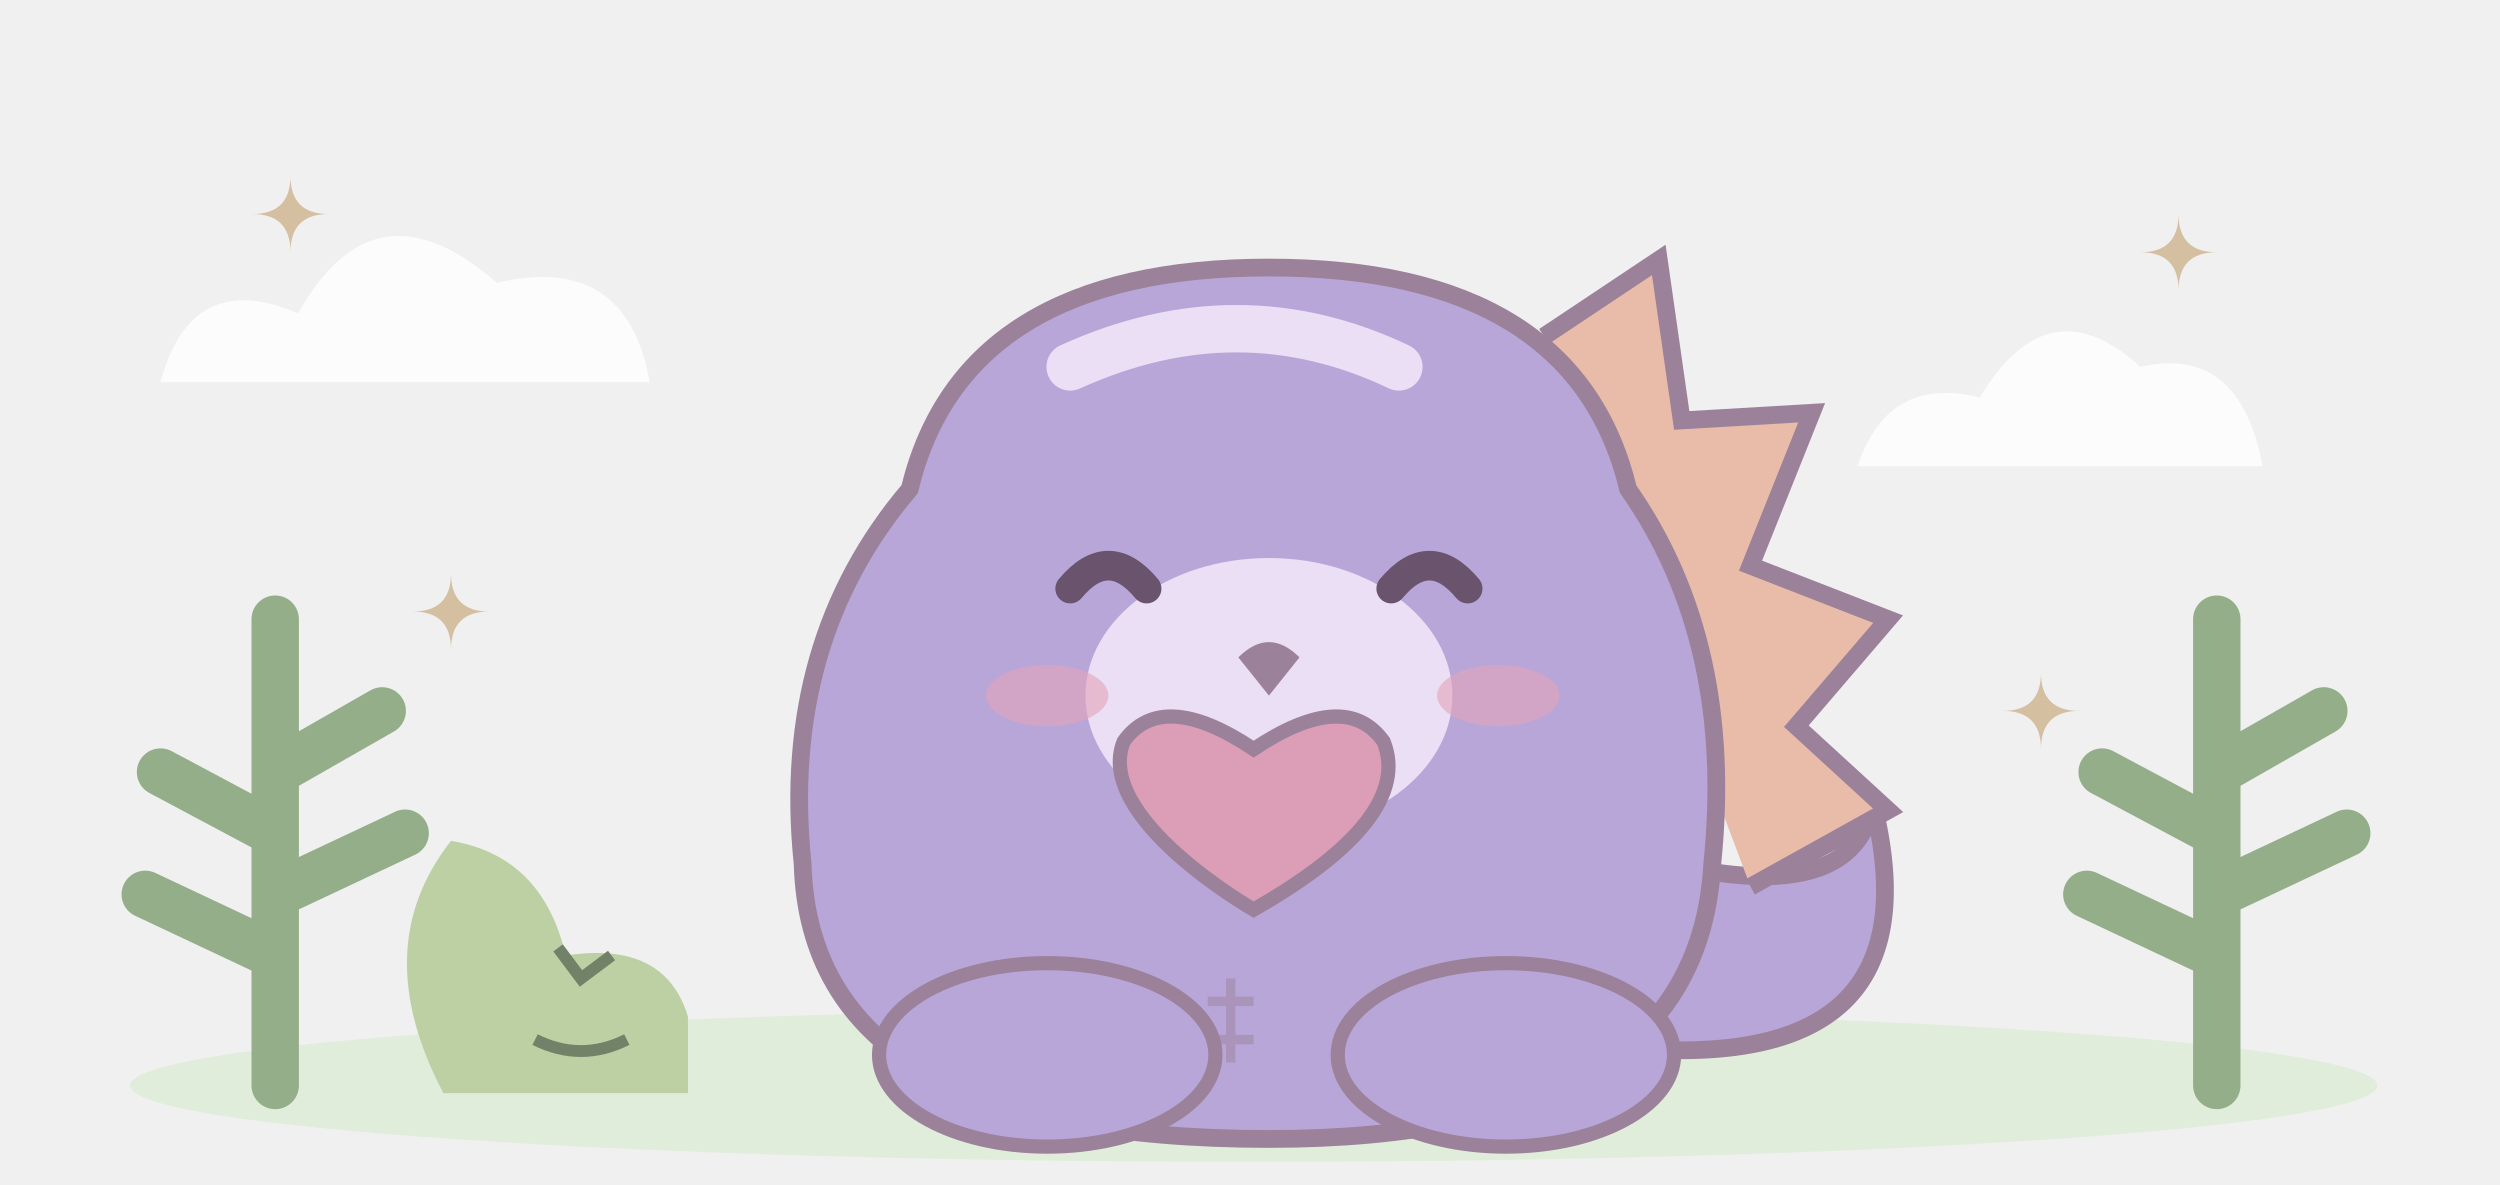
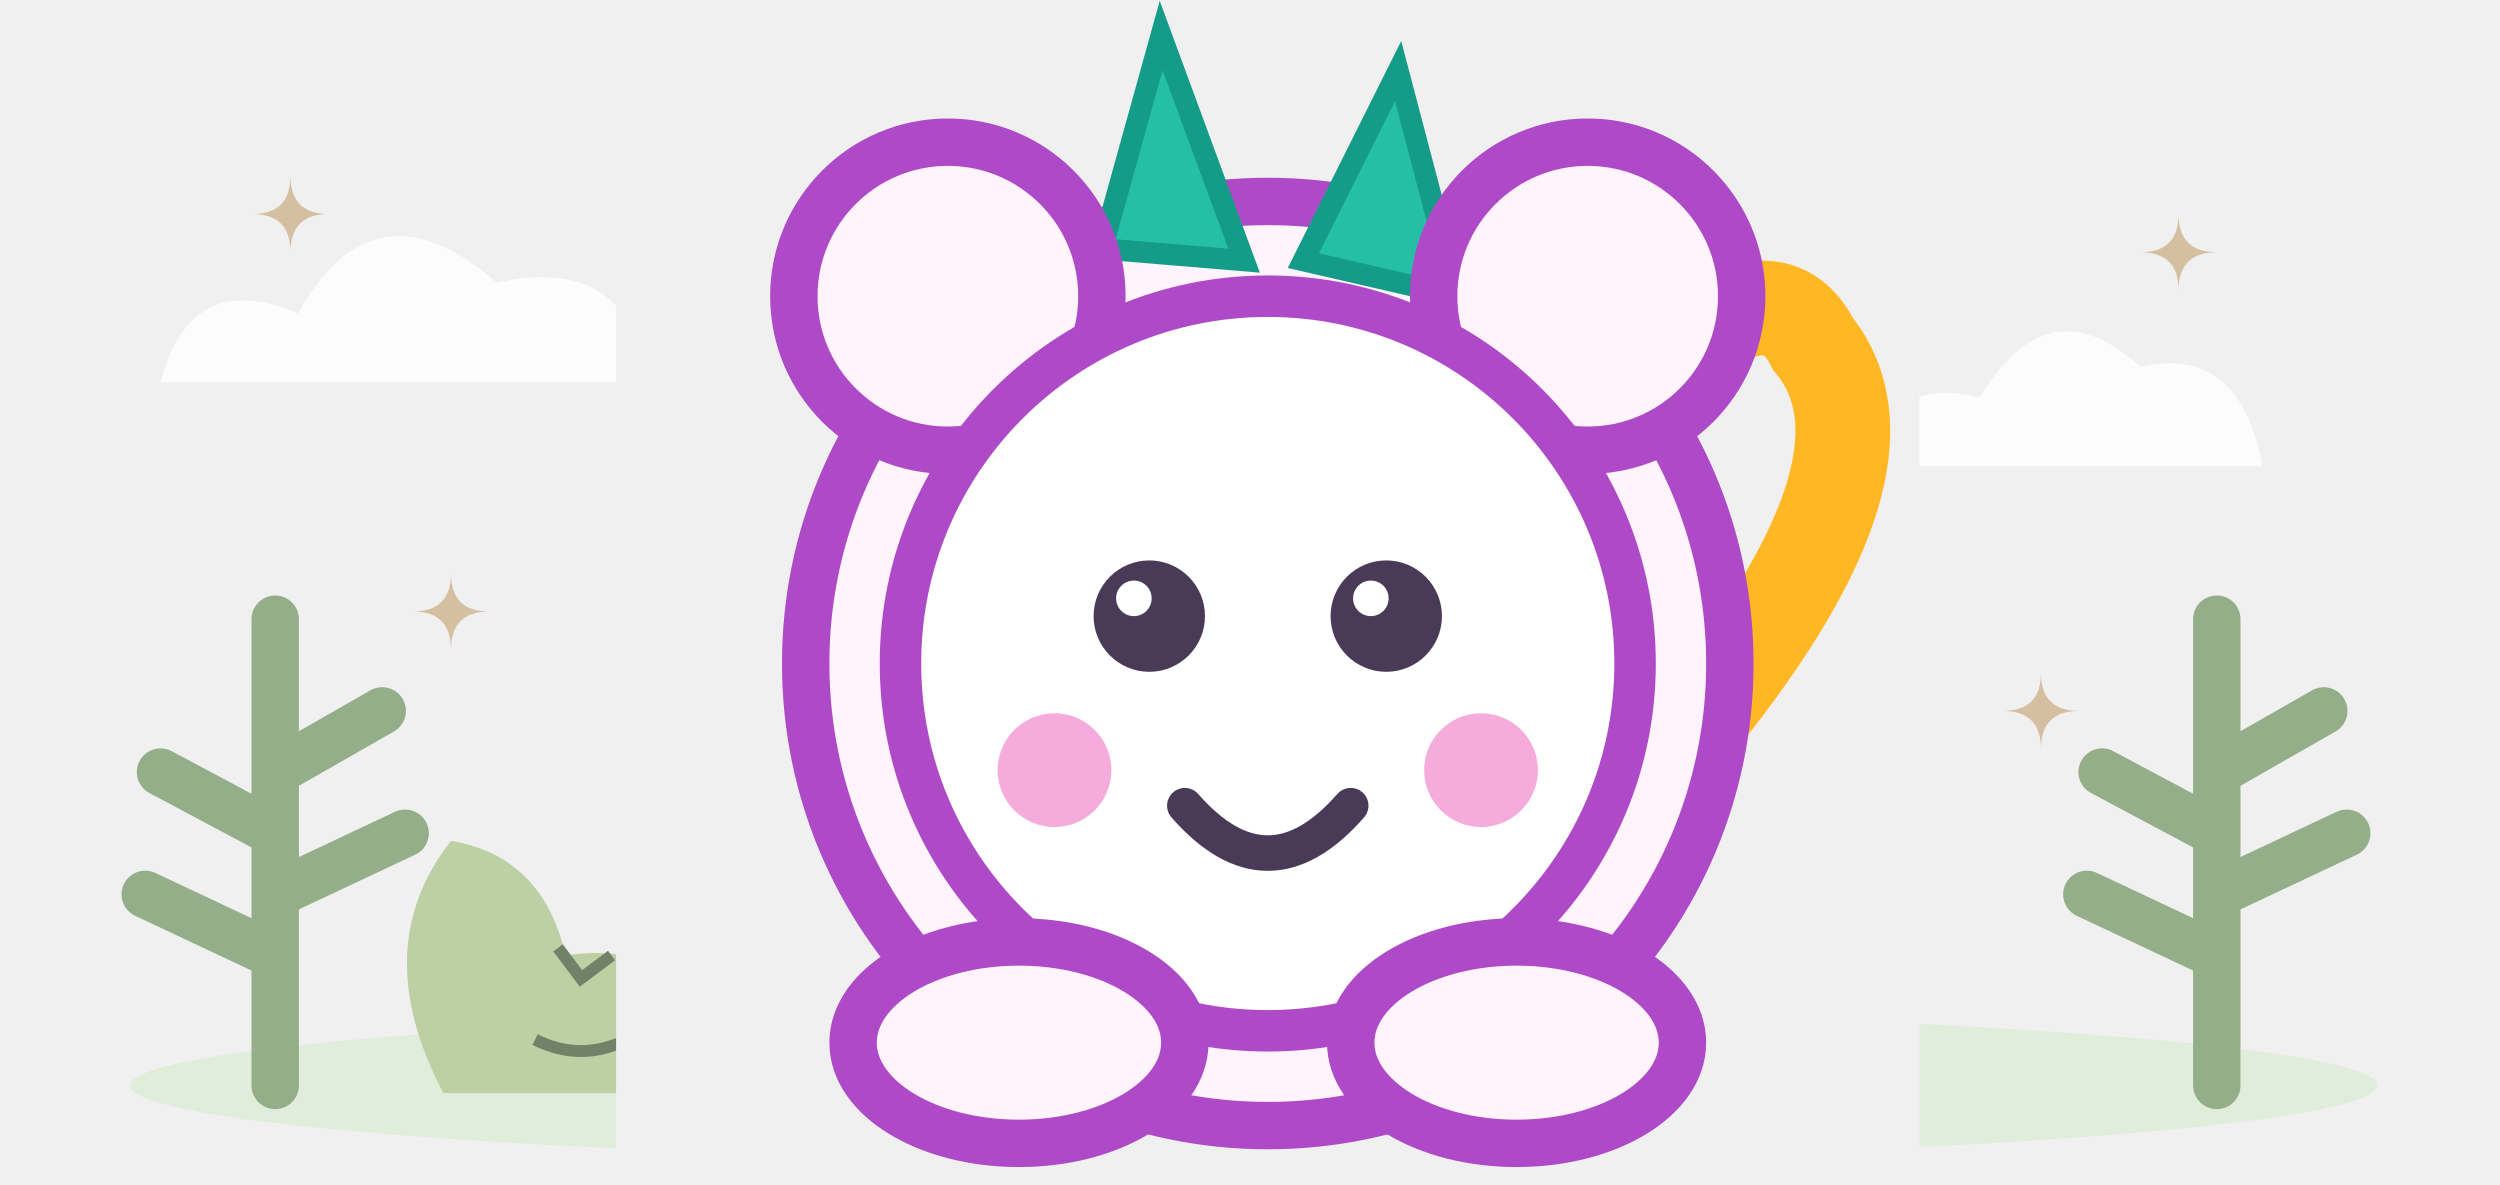
<svg xmlns="http://www.w3.org/2000/svg" width="211" height="100" viewBox="0 0 211 100" fill="none">
-   <path d="M105.806 98.064C158.184 98.064 200.645 95.176 200.645 91.613C200.645 88.05 158.184 85.161 105.806 85.161C53.428 85.161 10.968 88.05 10.968 91.613C10.968 95.176 53.428 98.064 105.806 98.064Z" fill="#E1EDDB" />
-   <path opacity="0.8" d="M13.548 32.258C15.269 25.806 19.14 23.871 25.161 26.452C29.462 18.71 35.054 17.849 41.935 23.871C49.247 22.151 53.548 24.946 54.839 32.258H13.548ZM156.774 39.355C158.495 34.194 161.935 32.258 167.097 33.548C170.968 27.097 175.484 26.237 180.645 30.968C186.237 29.677 189.677 32.473 190.968 39.355H156.774Z" fill="white" />
-   <path d="M24.516 14.839C24.516 16.989 23.441 18.065 21.29 18.065C23.441 18.065 24.516 19.14 24.516 21.291C24.516 19.14 25.591 18.065 27.742 18.065C25.591 18.065 24.516 16.989 24.516 14.839Z" fill="#D4BFA1" />
-   <path d="M183.871 18.064C183.871 20.215 182.796 21.29 180.645 21.29C182.796 21.29 183.871 22.366 183.871 24.516C183.871 22.366 184.946 21.29 187.097 21.29C184.946 21.29 183.871 20.215 183.871 18.064Z" fill="#D4BFA1" />
-   <path d="M172.258 56.774C172.258 58.925 171.183 60 169.032 60C171.183 60 172.258 61.075 172.258 63.226C172.258 61.075 173.333 60 175.484 60C173.333 60 172.258 58.925 172.258 56.774Z" fill="#D4BFA1" />
-   <path d="M38.065 48.387C38.065 50.538 36.989 51.613 34.839 51.613C36.989 51.613 38.065 52.688 38.065 54.839C38.065 52.688 39.14 51.613 41.29 51.613C39.14 51.613 38.065 50.538 38.065 48.387Z" fill="#D4BFA1" />
-   <path d="M23.226 91.613V52.258M23.226 80.645L12.258 75.484M23.226 75.484L34.194 70.323M23.226 70.323L13.548 65.162M23.226 65.162L32.258 60M187.097 91.613V52.258M187.097 80.645L176.129 75.484M187.097 75.484L198.065 70.323M187.097 70.323L177.419 65.162M187.097 65.162L196.129 60" stroke="#93AE89" stroke-width="4" stroke-linecap="round" />
-   <path d="M37.419 92.258C33.118 84.086 33.333 76.989 38.065 70.968C43.226 71.828 46.452 75.054 47.742 80.645C53.333 79.785 56.774 81.505 58.065 85.806V92.258H37.419Z" fill="#BDD0A3" />
-   <path d="M47.097 80L49.032 82.581L51.613 80.645" stroke="#718269" />
-   <path d="M45.161 87.742C47.742 89.032 50.323 89.032 52.903 87.742" stroke="#718269" />
-   <path d="M132.903 38.709L141.936 41.935L134.194 49.677L145.161 52.258L135.484 60L144.516 63.871L132.258 69.677L141.936 75.484L128.387 78.71" fill="#E8BCA9" />
-   <path d="M132.903 38.709L141.936 41.935L134.194 49.677L145.161 52.258L135.484 60L144.516 63.871L132.258 69.677L141.936 75.484L128.387 78.71" stroke="#9B829A" stroke-width="1.2" />
-   <path d="M132.258 70.322C148.172 75.914 156.774 75.053 158.065 67.742C161.936 83.226 154.839 90.107 136.774 88.387" fill="#B8A6D9" />
-   <path d="M132.258 70.322C148.172 75.914 156.774 75.053 158.065 67.742C161.936 83.226 154.839 90.107 136.774 88.387" stroke="#9B829A" stroke-width="1.5" />
-   <path d="M130.323 28.387L140 21.936L141.936 35.484L152.903 34.839L147.742 47.742L159.355 52.258L151.613 61.29L159.355 68.387L147.742 74.839" fill="#E8BCA9" />
-   <path d="M130.323 28.387L140 21.936L141.936 35.484L152.903 34.839L147.742 47.742L159.355 52.258L151.613 61.29L159.355 68.387L147.742 74.839" stroke="#9B829A" stroke-width="1.5" />
-   <path d="M76.774 41.29C79.785 28.817 89.892 22.581 107.097 22.581C124.301 22.581 134.409 28.817 137.419 41.29C143.441 49.892 145.806 60.43 144.516 72.903C143.656 88.387 131.183 96.129 107.097 96.129C81.29 96.129 68.172 88.387 67.742 72.903C66.452 60.43 69.462 49.892 76.774 41.29Z" fill="#B8A6D9" stroke="#9B829A" stroke-width="1.5" />
-   <path d="M88.387 96.774C96.226 96.774 102.581 93.308 102.581 89.032C102.581 84.757 96.226 81.29 88.387 81.29C80.548 81.29 74.194 84.757 74.194 89.032C74.194 93.308 80.548 96.774 88.387 96.774Z" fill="#B8A6D9" stroke="#9B829A" stroke-width="1.2" />
-   <path d="M127.097 96.774C134.936 96.774 141.29 93.308 141.29 89.032C141.29 84.757 134.936 81.29 127.097 81.29C119.258 81.29 112.903 84.757 112.903 89.032C112.903 93.308 119.258 96.774 127.097 96.774Z" fill="#B8A6D9" stroke="#9B829A" stroke-width="1.2" />
-   <path d="M107.097 70.323C115.648 70.323 122.581 65.123 122.581 58.71C122.581 52.296 115.648 47.097 107.097 47.097C98.545 47.097 91.613 52.296 91.613 58.71C91.613 65.123 98.545 70.323 107.097 70.323Z" fill="#EBDFF6" />
-   <path d="M104.516 55.484C106.237 53.763 107.957 53.763 109.677 55.484L107.097 58.709L104.516 55.484Z" fill="#9B829A" />
-   <path d="M90.323 49.677C92.473 47.096 94.624 47.096 96.774 49.677M117.419 49.677C119.57 47.096 121.72 47.096 123.871 49.677" stroke="#69536D" stroke-width="2.5" stroke-linecap="round" />
-   <path opacity="0.6" d="M88.387 61.29C91.238 61.29 93.548 60.135 93.548 58.71C93.548 57.284 91.238 56.129 88.387 56.129C85.537 56.129 83.226 57.284 83.226 58.71C83.226 60.135 85.537 61.29 88.387 61.29Z" fill="#E2A4B7" />
-   <path opacity="0.6" d="M126.452 61.29C129.302 61.29 131.613 60.135 131.613 58.71C131.613 57.284 129.302 56.129 126.452 56.129C123.601 56.129 121.29 57.284 121.29 58.71C121.29 60.135 123.601 61.29 126.452 61.29Z" fill="#E2A4B7" />
-   <path d="M101.935 61.935C105.376 64.946 108.817 64.946 112.258 61.935" stroke="#9B829A" stroke-width="1.6" stroke-linecap="round" />
-   <path d="M90.323 30.968C99.785 26.666 109.032 26.666 118.065 30.968" stroke="#EBDFF6" stroke-width="4" stroke-linecap="round" />
-   <path d="M105.806 76.774C105.806 76.774 92.258 69.032 94.839 62.581C96.989 59.57 100.645 59.785 105.806 63.226C110.968 59.785 114.624 59.57 116.774 62.581C118.495 66.882 114.839 71.613 105.806 76.774Z" fill="#DC9EB7" stroke="#9B829A" stroke-width="1.2" />
-   <path d="M80.772 75.585C85.616 77.844 90.641 77.319 91.996 74.412C93.352 71.506 90.524 67.319 85.68 65.06C80.836 62.801 75.81 63.326 74.455 66.233C73.1 69.139 75.928 73.326 80.772 75.585Z" fill="#B8A6D9" />
-   <path d="M132.777 75.585C137.62 73.326 140.449 69.139 139.093 66.233C137.738 63.326 132.713 62.801 127.869 65.06C123.025 67.319 120.197 71.506 121.552 74.412C122.907 77.319 127.933 77.844 132.777 75.585Z" fill="#B8A6D9" />
-   <g opacity="0.5">
-     <path d="M103.871 82.581V89.677V82.581ZM101.935 84.516H105.806H101.935ZM101.935 87.742H105.806H101.935Z" fill="black" />
-     <path d="M103.871 82.581V89.677M101.935 84.516H105.806M101.935 87.742H105.806" stroke="#9B829A" stroke-width="0.8" />
+   <defs>
+     <mask id="pl-cozy-clear">
+       <rect width="211" height="100" fill="white" />
+       <rect x="52" y="0" width="110" height="100" fill="black" />
+     </mask>
+   </defs>
+   <g mask="url(#pl-cozy-clear)">
+     <path d="M105.806 98.064C158.184 98.064 200.645 95.176 200.645 91.613C200.645 88.05 158.184 85.161 105.806 85.161C53.428 85.161 10.968 88.05 10.968 91.613C10.968 95.176 53.428 98.064 105.806 98.064Z" fill="#E1EDDB" />
+     <path opacity="0.8" d="M13.548 32.258C15.269 25.806 19.14 23.871 25.161 26.452C29.462 18.71 35.054 17.849 41.935 23.871C49.247 22.151 53.548 24.946 54.839 32.258H13.548ZM156.774 39.355C158.495 34.194 161.935 32.258 167.097 33.548C170.968 27.097 175.484 26.237 180.645 30.968C186.237 29.677 189.677 32.473 190.968 39.355H156.774Z" fill="white" />
+     <path d="M24.516 14.839C24.516 16.989 23.441 18.065 21.29 18.065C23.441 18.065 24.516 19.14 24.516 21.291C24.516 19.14 25.591 18.065 27.742 18.065C25.591 18.065 24.516 16.989 24.516 14.839Z" fill="#D4BFA1" />
+     <path d="M183.871 18.064C183.871 20.215 182.796 21.29 180.645 21.29C182.796 21.29 183.871 22.366 183.871 24.516C183.871 22.366 184.946 21.29 187.097 21.29C184.946 21.29 183.871 20.215 183.871 18.064Z" fill="#D4BFA1" />
+     <path d="M172.258 56.774C172.258 58.925 171.183 60 169.032 60C171.183 60 172.258 61.075 172.258 63.226C172.258 61.075 173.333 60 175.484 60C173.333 60 172.258 58.925 172.258 56.774Z" fill="#D4BFA1" />
+     <path d="M38.065 48.387C38.065 50.538 36.989 51.613 34.839 51.613C36.989 51.613 38.065 52.688 38.065 54.839C38.065 52.688 39.14 51.613 41.29 51.613C39.14 51.613 38.065 50.538 38.065 48.387Z" fill="#D4BFA1" />
+     <path d="M23.226 91.613V52.258M23.226 80.645L12.258 75.484M23.226 75.484L34.194 70.323M23.226 70.323L13.548 65.162M23.226 65.162L32.258 60M187.097 91.613V52.258M187.097 80.645L176.129 75.484M187.097 75.484L198.065 70.323M187.097 70.323L177.419 65.162M187.097 65.162L196.129 60" stroke="#93AE89" stroke-width="4" stroke-linecap="round" />
+     <path d="M37.419 92.258C33.118 84.086 33.333 76.989 38.065 70.968C43.226 71.828 46.452 75.054 47.742 80.645C53.333 79.785 56.774 81.505 58.065 85.806V92.258H37.419Z" fill="#BDD0A3" />
+     <path d="M47.097 80L49.032 82.581L51.613 80.645" stroke="#718269" />
+     <path d="M45.161 87.742C47.742 89.032 50.323 89.032 52.903 87.742" stroke="#718269" />
+     <path d="M132.903 38.709L141.936 41.935L134.194 49.677L145.161 52.258L135.484 60L144.516 63.871L132.258 69.677L141.936 75.484L128.387 78.71" fill="#E8BCA9" />
+     <path d="M132.903 38.709L141.936 41.935L134.194 49.677L145.161 52.258L135.484 60L144.516 63.871L132.258 69.677L141.936 75.484L128.387 78.71" stroke="#9B829A" stroke-width="1.2" />
+     <path d="M132.258 70.322C148.172 75.914 156.774 75.053 158.065 67.742C161.936 83.226 154.839 90.107 136.774 88.387" fill="#B8A6D9" />
+     <path d="M132.258 70.322C148.172 75.914 156.774 75.053 158.065 67.742C161.936 83.226 154.839 90.107 136.774 88.387" stroke="#9B829A" stroke-width="1.5" />
+     <path d="M130.323 28.387L140 21.936L141.936 35.484L152.903 34.839L147.742 47.742L159.355 52.258L151.613 61.29L159.355 68.387L147.742 74.839" fill="#E8BCA9" />
+     <path d="M130.323 28.387L140 21.936L141.936 35.484L152.903 34.839L147.742 47.742L159.355 52.258L151.613 61.29L159.355 68.387L147.742 74.839" stroke="#9B829A" stroke-width="1.5" />
+     <path d="M76.774 41.29C79.785 28.817 89.892 22.581 107.097 22.581C124.301 22.581 134.409 28.817 137.419 41.29C143.441 49.892 145.806 60.43 144.516 72.903C143.656 88.387 131.183 96.129 107.097 96.129C81.29 96.129 68.172 88.387 67.742 72.903C66.452 60.43 69.462 49.892 76.774 41.29Z" fill="#B8A6D9" stroke="#9B829A" stroke-width="1.5" />
+     <path d="M88.387 96.774C96.226 96.774 102.581 93.308 102.581 89.032C102.581 84.757 96.226 81.29 88.387 81.29C80.548 81.29 74.194 84.757 74.194 89.032C74.194 93.308 80.548 96.774 88.387 96.774Z" fill="#B8A6D9" stroke="#9B829A" stroke-width="1.2" />
+     <path d="M127.097 96.774C134.936 96.774 141.29 93.308 141.29 89.032C141.29 84.757 134.936 81.29 127.097 81.29C119.258 81.29 112.903 84.757 112.903 89.032C112.903 93.308 119.258 96.774 127.097 96.774Z" fill="#B8A6D9" stroke="#9B829A" stroke-width="1.2" />
+     <path d="M107.097 70.323C115.648 70.323 122.581 65.123 122.581 58.71C122.581 52.296 115.648 47.097 107.097 47.097C98.545 47.097 91.613 52.296 91.613 58.71C91.613 65.123 98.545 70.323 107.097 70.323Z" fill="#EBDFF6" />
+     <path d="M104.516 55.484C106.237 53.763 107.957 53.763 109.677 55.484L107.097 58.709L104.516 55.484Z" fill="#9B829A" />
+     <path d="M90.323 49.677C92.473 47.096 94.624 47.096 96.774 49.677M117.419 49.677C119.57 47.096 121.72 47.096 123.871 49.677" stroke="#69536D" stroke-width="2.5" stroke-linecap="round" />
+     <path opacity="0.6" d="M88.387 61.29C91.238 61.29 93.548 60.135 93.548 58.71C93.548 57.284 91.238 56.129 88.387 56.129C85.537 56.129 83.226 57.284 83.226 58.71C83.226 60.135 85.537 61.29 88.387 61.29Z" fill="#E2A4B7" />
+     <path opacity="0.6" d="M126.452 61.29C129.302 61.29 131.613 60.135 131.613 58.71C131.613 57.284 129.302 56.129 126.452 56.129C123.601 56.129 121.29 57.284 121.29 58.71C121.29 60.135 123.601 61.29 126.452 61.29Z" fill="#E2A4B7" />
+     <path d="M101.935 61.935C105.376 64.946 108.817 64.946 112.258 61.935" stroke="#9B829A" stroke-width="1.6" stroke-linecap="round" />
+     <path d="M90.323 30.968C99.785 26.666 109.032 26.666 118.065 30.968" stroke="#EBDFF6" stroke-width="4" stroke-linecap="round" />
+     <path d="M105.806 76.774C105.806 76.774 92.258 69.032 94.839 62.581C96.989 59.57 100.645 59.785 105.806 63.226C110.968 59.785 114.624 59.57 116.774 62.581C118.495 66.882 114.839 71.613 105.806 76.774Z" fill="#DC9EB7" stroke="#9B829A" stroke-width="1.2" />
+     <path d="M80.772 75.585C85.616 77.844 90.641 77.319 91.996 74.412C93.352 71.506 90.524 67.319 85.68 65.06C80.836 62.801 75.81 63.326 74.455 66.233C73.1 69.139 75.928 73.326 80.772 75.585Z" fill="#B8A6D9" />
+     <path d="M132.777 75.585C137.62 73.326 140.449 69.139 139.093 66.233C137.738 63.326 132.713 62.801 127.869 65.06C123.025 67.319 120.197 71.506 121.552 74.412C122.907 77.319 127.933 77.844 132.777 75.585Z" fill="#B8A6D9" />
+     <g opacity="0.5">
+       <path d="M103.871 82.581V89.677V82.581ZM101.935 84.516H105.806H101.935ZM101.935 87.742H105.806H101.935Z" fill="black" />
+       <path d="M103.871 82.581V89.677M101.935 84.516H105.806M101.935 87.742H105.806" stroke="#9B829A" stroke-width="0.8" />
+     </g>
+   </g>
+   <g transform="translate(57 0) scale(1)">
+     <g data-cozy-mascot="true">
+       <path d="M82 66Q105 40 96 29Q93 23 85 29" fill="none" stroke="#FFB724" stroke-width="8" stroke-linecap="round" />
+       <circle cx="50" cy="56" r="39" fill="#FFF4FC" stroke="#AE49C7" stroke-width="4" />
+       <path d="M36 21L41 3L48 22Z M53 22L61 6L66 25Z" fill="#24BFA5" stroke="#159C89" stroke-width="1.8" />
+       <circle cx="23" cy="25" r="13" fill="#FFF4FC" stroke="#AE49C7" stroke-width="4" />
+       <circle cx="77" cy="25" r="13" fill="#FFF4FC" stroke="#AE49C7" stroke-width="4" />
+       <circle cx="50" cy="56" r="31" fill="#FFFFFF" stroke="#AE49C7" stroke-width="3.5" />
+       <circle cx="40" cy="52" r="4.7" fill="#493B58" />
+       <circle cx="60" cy="52" r="4.7" fill="#493B58" />
+       <circle cx="38.7" cy="50.5" r="1.5" fill="white" />
+       <circle cx="58.7" cy="50.5" r="1.5" fill="white" />
+       <circle cx="32" cy="65" r="4.8" fill="#F5ABDB" />
+       <circle cx="68" cy="65" r="4.8" fill="#F5ABDB" />
+       <path d="M43 68Q50 76 57 68" stroke="#493B58" stroke-width="3" fill="none" stroke-linecap="round" />
+       <ellipse cx="29" cy="88" rx="14" ry="8.5" fill="#FFF4FC" stroke="#AE49C7" stroke-width="4" />
+       <ellipse cx="71" cy="88" rx="14" ry="8.5" fill="#FFF4FC" stroke="#AE49C7" stroke-width="4" />
+     </g>
  </g>
</svg>
